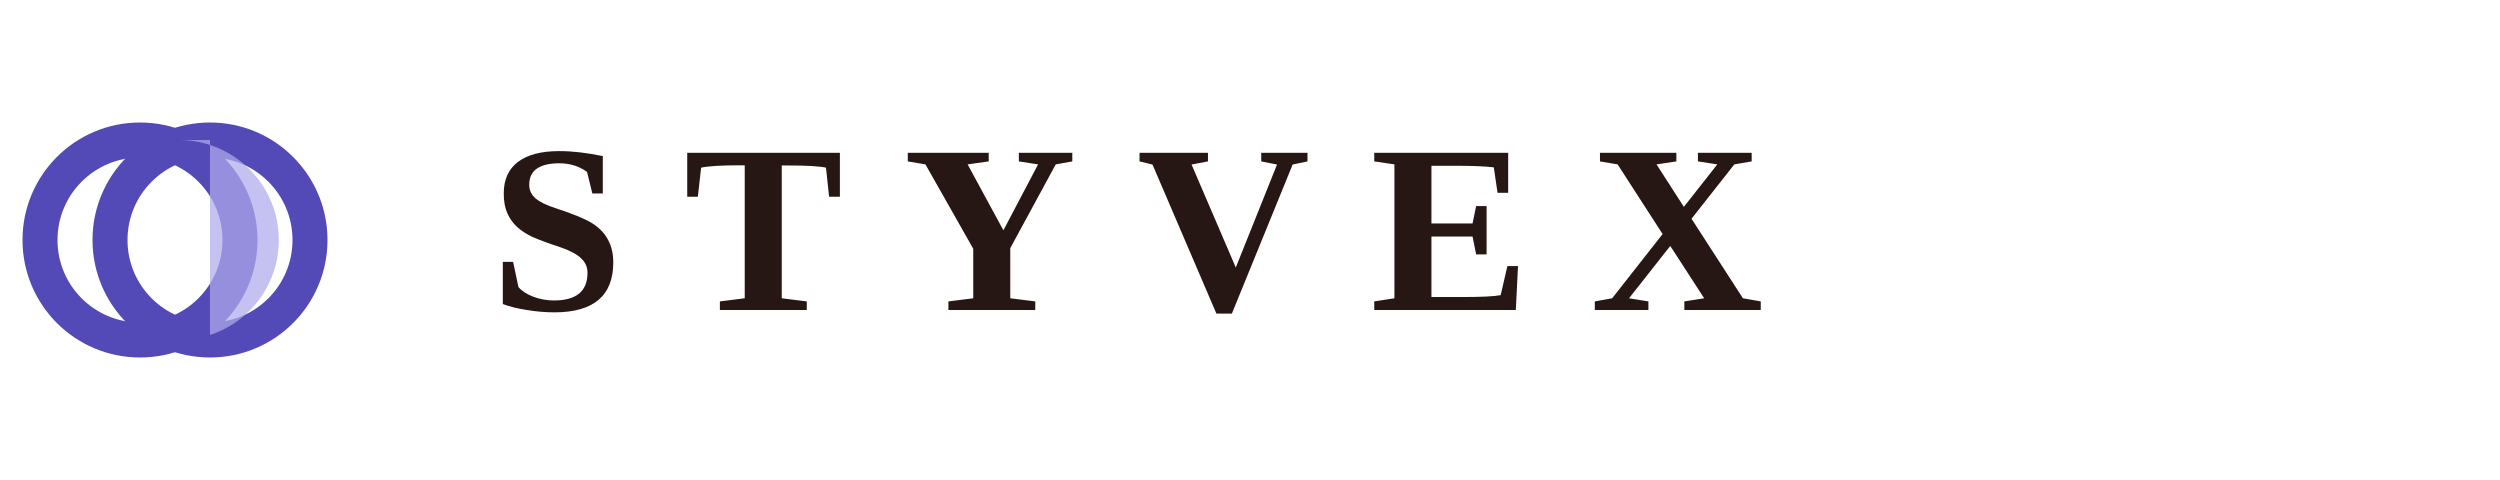
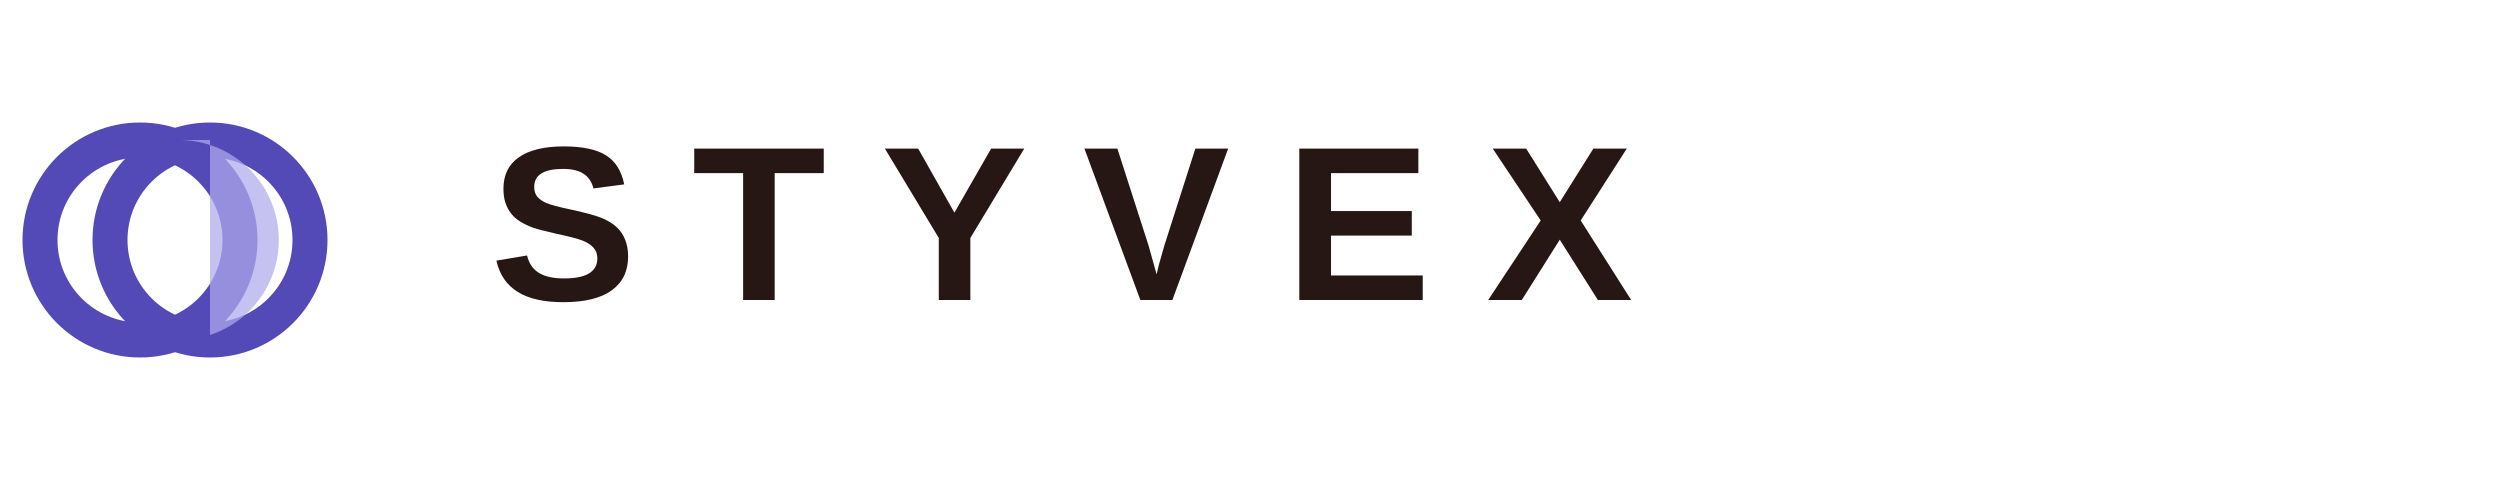
<svg xmlns="http://www.w3.org/2000/svg" width="250" height="48" viewBox="0 0 250 48" fill="none" role="img" aria-labelledby="title">
  <g transform="translate(1 10)">
    <circle cx="13" cy="14" r="10" stroke="#534AB7" stroke-width="3.5" />
    <circle cx="20" cy="14" r="10" stroke="#534AB7" stroke-width="3.5" />
    <path d="M17 4a10 10 0 0 1 3 19.5V4H17Z" fill="#AFA9EC" fill-opacity=".72" />
  </g>
-   <text x="49" y="31" fill="#261714" font-family="Georgia, 'Times New Roman', serif" font-size="24" font-weight="700" letter-spacing="6">STYVEX</text>
+   <text x="49" y="30" fill="#261714" font-family="Arial, Helvetica, sans-serif" font-size="22" font-weight="800" letter-spacing="5.5">STYVEX</text>
</svg>
